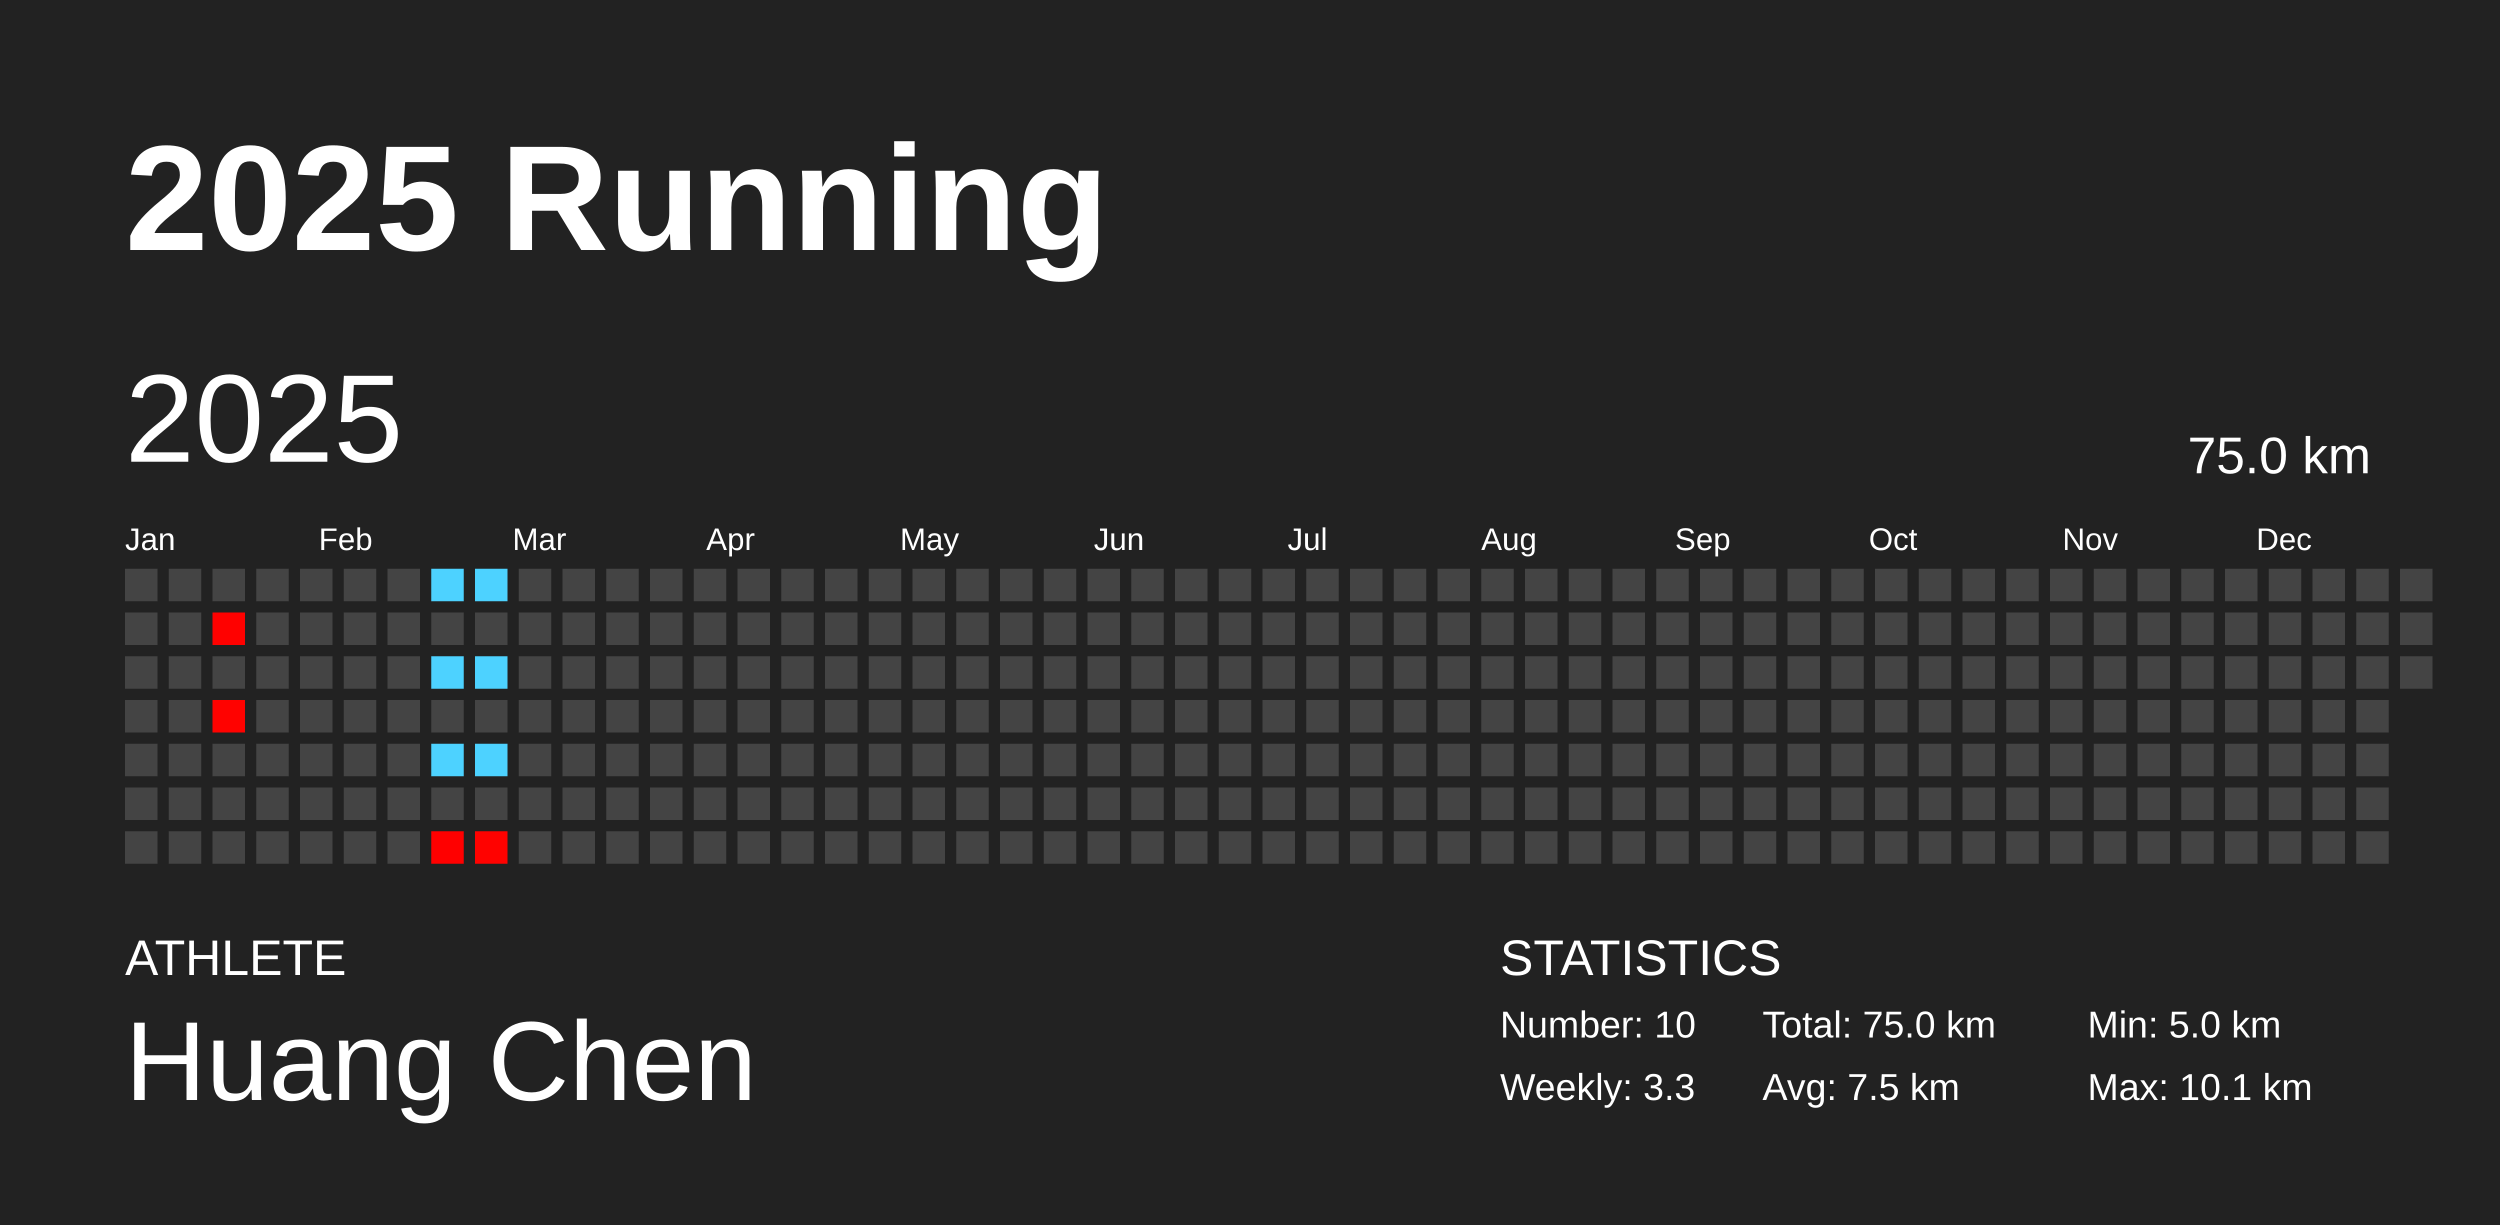
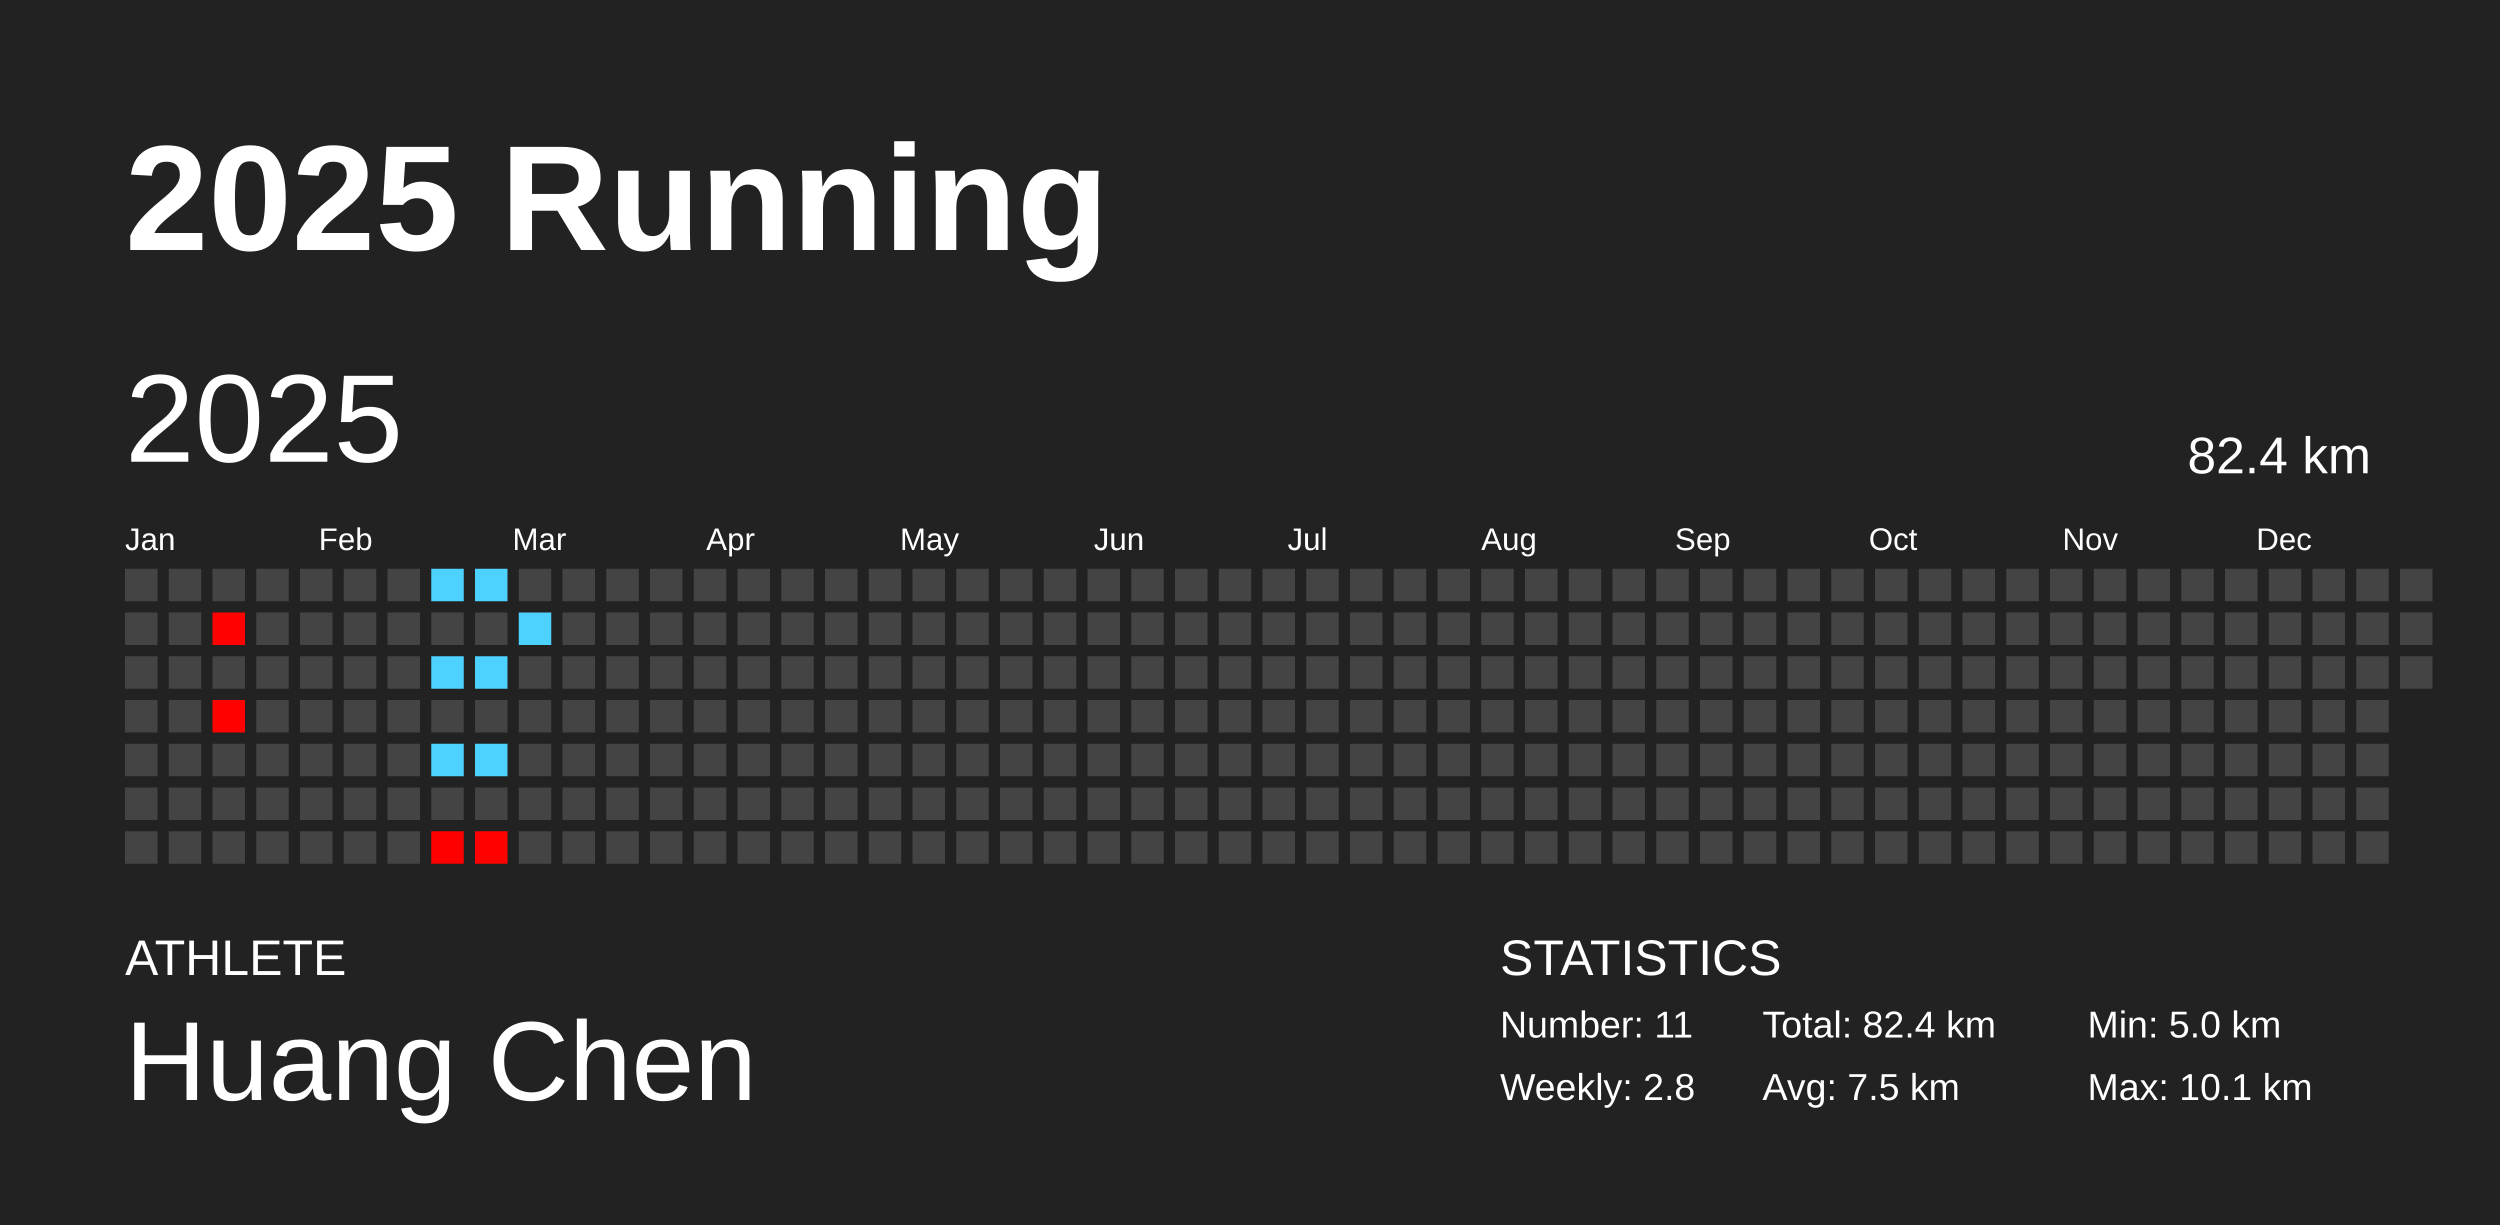
<svg xmlns="http://www.w3.org/2000/svg" baseProfile="full" height="98mm" version="1.1" viewBox="0,0,200,98" width="200mm">
  <defs />
  <rect fill="#222222" height="98" width="200" x="0" y="0" />
  <text fill="#FFFFFF" style="font-size:12px; font-family:Arial; font-weight:bold;" x="10" y="20">2025 Running</text>
  <text fill="#FFFFFF" style="font-size:4px; font-family:Arial" x="10" y="78">ATHLETE</text>
  <text fill="#FFFFFF" style="font-size:9px; font-family:Arial" x="10" y="88">Huang Chen</text>
  <text fill="#FFFFFF" style="font-size:4px; font-family:Arial" x="120" y="78">STATISTICS</text>
-   <text fill="#FFFFFF" style="font-size:3px; font-family:Arial" x="120" y="83">Number: 10</text>
-   <text fill="#FFFFFF" style="font-size:3px; font-family:Arial" x="120" y="88">Weekly: 3.3</text>
-   <text fill="#FFFFFF" style="font-size:3px; font-family:Arial" x="141" y="83">Total: 75.0 km</text>
+   <text fill="#FFFFFF" style="font-size:3px; font-family:Arial" x="120" y="83">Number: 11</text>
+   <text fill="#FFFFFF" style="font-size:3px; font-family:Arial" x="120" y="88">Weekly: 2.8</text>
+   <text fill="#FFFFFF" style="font-size:3px; font-family:Arial" x="141" y="83">Total: 82.4 km</text>
  <text fill="#FFFFFF" style="font-size:3px; font-family:Arial" x="141" y="88">Avg: 7.5 km</text>
  <text fill="#FFFFFF" style="font-size:3px; font-family:Arial" x="167" y="83">Min: 5.0 km</text>
  <text fill="#FFFFFF" style="font-size:3px; font-family:Arial" x="167" y="88">Max: 10.1 km</text>
  <text dominant-baseline="hanging" fill="#FFFFFF" style="font-size:10.0px; font-family:Arial;" x="10" y="30">2025</text>
-   <text dominant-baseline="hanging" fill="#FFFFFF" style="font-size:4.125px; font-family:Arial;" x="175" y="35">75.0 km</text>
+   <text dominant-baseline="hanging" fill="#FFFFFF" style="font-size:4.125px; font-family:Arial;" x="175" y="35">82.4 km</text>
  <text fill="#FFFFFF" style="font-size:2.5px; font-family:Arial" x="10.0" y="44">Jan</text>
  <text fill="#FFFFFF" style="font-size:2.5px; font-family:Arial" x="25.5" y="44">Feb</text>
  <text fill="#FFFFFF" style="font-size:2.5px; font-family:Arial" x="41.0" y="44">Mar</text>
  <text fill="#FFFFFF" style="font-size:2.5px; font-family:Arial" x="56.5" y="44">Apr</text>
  <text fill="#FFFFFF" style="font-size:2.5px; font-family:Arial" x="72.0" y="44">May</text>
  <text fill="#FFFFFF" style="font-size:2.5px; font-family:Arial" x="87.5" y="44">Jun</text>
  <text fill="#FFFFFF" style="font-size:2.5px; font-family:Arial" x="103.0" y="44">Jul</text>
  <text fill="#FFFFFF" style="font-size:2.5px; font-family:Arial" x="118.5" y="44">Aug</text>
  <text fill="#FFFFFF" style="font-size:2.5px; font-family:Arial" x="134.0" y="44">Sep</text>
  <text fill="#FFFFFF" style="font-size:2.5px; font-family:Arial" x="149.5" y="44">Oct</text>
  <text fill="#FFFFFF" style="font-size:2.5px; font-family:Arial" x="165.0" y="44">Nov</text>
  <text fill="#FFFFFF" style="font-size:2.5px; font-family:Arial" x="180.5" y="44">Dec</text>
  <rect fill="#444444" height="2.6" width="2.6" x="10.0" y="45.5" />
  <rect fill="#444444" height="2.6" width="2.6" x="10.0" y="49.0" />
  <rect fill="#444444" height="2.6" width="2.6" x="10.0" y="52.5" />
  <rect fill="#444444" height="2.6" width="2.6" x="10.0" y="56.0" />
  <rect fill="#444444" height="2.6" width="2.6" x="10.0" y="59.5" />
  <rect fill="#444444" height="2.6" width="2.6" x="10.0" y="63.0" />
  <rect fill="#444444" height="2.6" width="2.6" x="10.0" y="66.5" />
  <rect fill="#444444" height="2.6" width="2.6" x="13.5" y="45.5" />
  <rect fill="#444444" height="2.6" width="2.6" x="13.5" y="49.0" />
  <rect fill="#444444" height="2.6" width="2.6" x="13.5" y="52.5" />
  <rect fill="#444444" height="2.6" width="2.6" x="13.5" y="56.0" />
  <rect fill="#444444" height="2.6" width="2.6" x="13.5" y="59.5" />
  <rect fill="#444444" height="2.6" width="2.6" x="13.5" y="63.0" />
  <rect fill="#444444" height="2.6" width="2.6" x="13.5" y="66.5" />
  <rect fill="#444444" height="2.6" width="2.6" x="17.0" y="45.5" />
  <rect fill="#ff0100" height="2.6" width="2.6" x="17.0" y="49.0" />
  <rect fill="#444444" height="2.6" width="2.6" x="17.0" y="52.5" />
  <rect fill="#ff0200" height="2.6" width="2.6" x="17.0" y="56.0" />
  <rect fill="#444444" height="2.6" width="2.6" x="17.0" y="59.5" />
  <rect fill="#444444" height="2.6" width="2.6" x="17.0" y="63.0" />
  <rect fill="#444444" height="2.6" width="2.6" x="17.0" y="66.5" />
  <rect fill="#444444" height="2.6" width="2.6" x="20.5" y="45.5" />
  <rect fill="#444444" height="2.6" width="2.6" x="20.5" y="49.0" />
  <rect fill="#444444" height="2.6" width="2.6" x="20.5" y="52.5" />
  <rect fill="#444444" height="2.6" width="2.6" x="20.5" y="56.0" />
  <rect fill="#444444" height="2.6" width="2.6" x="20.5" y="59.5" />
  <rect fill="#444444" height="2.6" width="2.6" x="20.5" y="63.0" />
  <rect fill="#444444" height="2.6" width="2.6" x="20.5" y="66.5" />
  <rect fill="#444444" height="2.6" width="2.6" x="24.0" y="45.5" />
  <rect fill="#444444" height="2.6" width="2.6" x="24.0" y="49.0" />
  <rect fill="#444444" height="2.6" width="2.6" x="24.0" y="52.5" />
  <rect fill="#444444" height="2.6" width="2.6" x="24.0" y="56.0" />
  <rect fill="#444444" height="2.6" width="2.6" x="24.0" y="59.5" />
  <rect fill="#444444" height="2.6" width="2.6" x="24.0" y="63.0" />
  <rect fill="#444444" height="2.6" width="2.6" x="24.0" y="66.5" />
  <rect fill="#444444" height="2.6" width="2.6" x="27.5" y="45.5" />
  <rect fill="#444444" height="2.6" width="2.6" x="27.5" y="49.0" />
  <rect fill="#444444" height="2.6" width="2.6" x="27.5" y="52.5" />
  <rect fill="#444444" height="2.6" width="2.6" x="27.5" y="56.0" />
  <rect fill="#444444" height="2.6" width="2.6" x="27.5" y="59.5" />
  <rect fill="#444444" height="2.6" width="2.6" x="27.5" y="63.0" />
  <rect fill="#444444" height="2.6" width="2.6" x="27.5" y="66.5" />
  <rect fill="#444444" height="2.6" width="2.6" x="31.0" y="45.5" />
  <rect fill="#444444" height="2.6" width="2.6" x="31.0" y="49.0" />
  <rect fill="#444444" height="2.6" width="2.6" x="31.0" y="52.5" />
  <rect fill="#444444" height="2.6" width="2.6" x="31.0" y="56.0" />
  <rect fill="#444444" height="2.6" width="2.6" x="31.0" y="59.5" />
  <rect fill="#444444" height="2.6" width="2.6" x="31.0" y="63.0" />
  <rect fill="#444444" height="2.6" width="2.6" x="31.0" y="66.5" />
  <rect fill="#4dd2ff" height="2.6" width="2.6" x="34.5" y="45.5" />
  <rect fill="#444444" height="2.6" width="2.6" x="34.5" y="49.0" />
  <rect fill="#4dd2ff" height="2.6" width="2.6" x="34.5" y="52.5" />
  <rect fill="#444444" height="2.6" width="2.6" x="34.5" y="56.0" />
  <rect fill="#4dd2ff" height="2.6" width="2.6" x="34.5" y="59.5" />
  <rect fill="#444444" height="2.6" width="2.6" x="34.5" y="63.0" />
  <rect fill="#ff0000" height="2.6" width="2.6" x="34.5" y="66.5" />
  <rect fill="#4dd2ff" height="2.6" width="2.6" x="38.0" y="45.5" />
  <rect fill="#444444" height="2.6" width="2.6" x="38.0" y="49.0" />
  <rect fill="#4dd2ff" height="2.6" width="2.6" x="38.0" y="52.5" />
  <rect fill="#444444" height="2.6" width="2.6" x="38.0" y="56.0" />
  <rect fill="#4dd2ff" height="2.6" width="2.6" x="38.0" y="59.5" />
  <rect fill="#444444" height="2.6" width="2.6" x="38.0" y="63.0" />
  <rect fill="#ff0200" height="2.6" width="2.6" x="38.0" y="66.5" />
  <rect fill="#444444" height="2.6" width="2.6" x="41.5" y="45.5" />
-   <rect fill="#444444" height="2.6" width="2.6" x="41.5" y="49.0" />
+   <rect fill="#4dd2ff" height="2.6" width="2.6" x="41.5" y="49.0" />
  <rect fill="#444444" height="2.6" width="2.6" x="41.5" y="52.5" />
  <rect fill="#444444" height="2.6" width="2.6" x="41.5" y="56.0" />
  <rect fill="#444444" height="2.6" width="2.6" x="41.5" y="59.5" />
  <rect fill="#444444" height="2.6" width="2.6" x="41.5" y="63.0" />
  <rect fill="#444444" height="2.6" width="2.6" x="41.5" y="66.5" />
  <rect fill="#444444" height="2.6" width="2.6" x="45.0" y="45.5" />
  <rect fill="#444444" height="2.6" width="2.6" x="45.0" y="49.0" />
  <rect fill="#444444" height="2.6" width="2.6" x="45.0" y="52.5" />
  <rect fill="#444444" height="2.6" width="2.6" x="45.0" y="56.0" />
  <rect fill="#444444" height="2.6" width="2.6" x="45.0" y="59.5" />
  <rect fill="#444444" height="2.6" width="2.6" x="45.0" y="63.0" />
  <rect fill="#444444" height="2.6" width="2.6" x="45.0" y="66.5" />
  <rect fill="#444444" height="2.6" width="2.6" x="48.5" y="45.5" />
  <rect fill="#444444" height="2.6" width="2.6" x="48.5" y="49.0" />
  <rect fill="#444444" height="2.6" width="2.6" x="48.5" y="52.5" />
  <rect fill="#444444" height="2.6" width="2.6" x="48.5" y="56.0" />
  <rect fill="#444444" height="2.6" width="2.6" x="48.5" y="59.5" />
  <rect fill="#444444" height="2.6" width="2.6" x="48.5" y="63.0" />
  <rect fill="#444444" height="2.6" width="2.6" x="48.5" y="66.5" />
  <rect fill="#444444" height="2.6" width="2.6" x="52.0" y="45.5" />
  <rect fill="#444444" height="2.6" width="2.6" x="52.0" y="49.0" />
  <rect fill="#444444" height="2.6" width="2.6" x="52.0" y="52.5" />
  <rect fill="#444444" height="2.6" width="2.6" x="52.0" y="56.0" />
  <rect fill="#444444" height="2.6" width="2.6" x="52.0" y="59.5" />
  <rect fill="#444444" height="2.6" width="2.6" x="52.0" y="63.0" />
  <rect fill="#444444" height="2.6" width="2.6" x="52.0" y="66.5" />
  <rect fill="#444444" height="2.6" width="2.6" x="55.5" y="45.5" />
  <rect fill="#444444" height="2.6" width="2.6" x="55.5" y="49.0" />
  <rect fill="#444444" height="2.6" width="2.6" x="55.5" y="52.5" />
  <rect fill="#444444" height="2.6" width="2.6" x="55.5" y="56.0" />
  <rect fill="#444444" height="2.6" width="2.6" x="55.5" y="59.5" />
  <rect fill="#444444" height="2.6" width="2.6" x="55.5" y="63.0" />
  <rect fill="#444444" height="2.6" width="2.6" x="55.5" y="66.5" />
  <rect fill="#444444" height="2.6" width="2.6" x="59.0" y="45.5" />
  <rect fill="#444444" height="2.6" width="2.6" x="59.0" y="49.0" />
  <rect fill="#444444" height="2.6" width="2.6" x="59.0" y="52.5" />
  <rect fill="#444444" height="2.6" width="2.6" x="59.0" y="56.0" />
  <rect fill="#444444" height="2.6" width="2.6" x="59.0" y="59.5" />
  <rect fill="#444444" height="2.6" width="2.6" x="59.0" y="63.0" />
  <rect fill="#444444" height="2.6" width="2.6" x="59.0" y="66.5" />
  <rect fill="#444444" height="2.6" width="2.6" x="62.5" y="45.5" />
  <rect fill="#444444" height="2.6" width="2.6" x="62.5" y="49.0" />
  <rect fill="#444444" height="2.6" width="2.6" x="62.5" y="52.5" />
  <rect fill="#444444" height="2.6" width="2.6" x="62.5" y="56.0" />
  <rect fill="#444444" height="2.6" width="2.6" x="62.5" y="59.5" />
  <rect fill="#444444" height="2.6" width="2.6" x="62.5" y="63.0" />
  <rect fill="#444444" height="2.6" width="2.6" x="62.5" y="66.5" />
  <rect fill="#444444" height="2.6" width="2.6" x="66.0" y="45.5" />
  <rect fill="#444444" height="2.6" width="2.6" x="66.0" y="49.0" />
  <rect fill="#444444" height="2.6" width="2.6" x="66.0" y="52.5" />
  <rect fill="#444444" height="2.6" width="2.6" x="66.0" y="56.0" />
  <rect fill="#444444" height="2.6" width="2.6" x="66.0" y="59.5" />
  <rect fill="#444444" height="2.6" width="2.6" x="66.0" y="63.0" />
  <rect fill="#444444" height="2.6" width="2.6" x="66.0" y="66.5" />
  <rect fill="#444444" height="2.6" width="2.6" x="69.5" y="45.5" />
  <rect fill="#444444" height="2.6" width="2.6" x="69.5" y="49.0" />
  <rect fill="#444444" height="2.6" width="2.6" x="69.5" y="52.5" />
  <rect fill="#444444" height="2.6" width="2.6" x="69.5" y="56.0" />
  <rect fill="#444444" height="2.6" width="2.6" x="69.5" y="59.5" />
  <rect fill="#444444" height="2.6" width="2.6" x="69.5" y="63.0" />
  <rect fill="#444444" height="2.6" width="2.6" x="69.5" y="66.5" />
  <rect fill="#444444" height="2.6" width="2.6" x="73.0" y="45.5" />
  <rect fill="#444444" height="2.6" width="2.6" x="73.0" y="49.0" />
  <rect fill="#444444" height="2.6" width="2.6" x="73.0" y="52.5" />
  <rect fill="#444444" height="2.6" width="2.6" x="73.0" y="56.0" />
  <rect fill="#444444" height="2.6" width="2.6" x="73.0" y="59.5" />
  <rect fill="#444444" height="2.6" width="2.6" x="73.0" y="63.0" />
  <rect fill="#444444" height="2.6" width="2.6" x="73.0" y="66.5" />
  <rect fill="#444444" height="2.6" width="2.6" x="76.5" y="45.5" />
  <rect fill="#444444" height="2.6" width="2.6" x="76.5" y="49.0" />
  <rect fill="#444444" height="2.6" width="2.6" x="76.5" y="52.5" />
  <rect fill="#444444" height="2.6" width="2.6" x="76.5" y="56.0" />
  <rect fill="#444444" height="2.6" width="2.6" x="76.5" y="59.5" />
  <rect fill="#444444" height="2.6" width="2.6" x="76.5" y="63.0" />
  <rect fill="#444444" height="2.6" width="2.6" x="76.5" y="66.5" />
  <rect fill="#444444" height="2.6" width="2.6" x="80.0" y="45.5" />
  <rect fill="#444444" height="2.6" width="2.6" x="80.0" y="49.0" />
  <rect fill="#444444" height="2.6" width="2.6" x="80.0" y="52.5" />
  <rect fill="#444444" height="2.6" width="2.6" x="80.0" y="56.0" />
  <rect fill="#444444" height="2.6" width="2.6" x="80.0" y="59.5" />
  <rect fill="#444444" height="2.6" width="2.6" x="80.0" y="63.0" />
  <rect fill="#444444" height="2.6" width="2.6" x="80.0" y="66.5" />
  <rect fill="#444444" height="2.6" width="2.6" x="83.5" y="45.5" />
  <rect fill="#444444" height="2.6" width="2.6" x="83.5" y="49.0" />
  <rect fill="#444444" height="2.6" width="2.6" x="83.5" y="52.5" />
  <rect fill="#444444" height="2.6" width="2.6" x="83.5" y="56.0" />
  <rect fill="#444444" height="2.6" width="2.6" x="83.5" y="59.5" />
  <rect fill="#444444" height="2.6" width="2.6" x="83.5" y="63.0" />
  <rect fill="#444444" height="2.6" width="2.6" x="83.5" y="66.5" />
  <rect fill="#444444" height="2.6" width="2.6" x="87.0" y="45.5" />
  <rect fill="#444444" height="2.6" width="2.6" x="87.0" y="49.0" />
  <rect fill="#444444" height="2.6" width="2.6" x="87.0" y="52.5" />
  <rect fill="#444444" height="2.6" width="2.6" x="87.0" y="56.0" />
  <rect fill="#444444" height="2.6" width="2.6" x="87.0" y="59.5" />
  <rect fill="#444444" height="2.6" width="2.6" x="87.0" y="63.0" />
  <rect fill="#444444" height="2.6" width="2.6" x="87.0" y="66.5" />
  <rect fill="#444444" height="2.6" width="2.6" x="90.5" y="45.5" />
  <rect fill="#444444" height="2.6" width="2.6" x="90.5" y="49.0" />
  <rect fill="#444444" height="2.6" width="2.6" x="90.5" y="52.5" />
  <rect fill="#444444" height="2.6" width="2.6" x="90.5" y="56.0" />
  <rect fill="#444444" height="2.6" width="2.6" x="90.5" y="59.5" />
  <rect fill="#444444" height="2.6" width="2.6" x="90.5" y="63.0" />
  <rect fill="#444444" height="2.6" width="2.6" x="90.5" y="66.5" />
  <rect fill="#444444" height="2.6" width="2.6" x="94.0" y="45.5" />
  <rect fill="#444444" height="2.6" width="2.6" x="94.0" y="49.0" />
  <rect fill="#444444" height="2.6" width="2.6" x="94.0" y="52.5" />
  <rect fill="#444444" height="2.6" width="2.6" x="94.0" y="56.0" />
  <rect fill="#444444" height="2.6" width="2.6" x="94.0" y="59.5" />
  <rect fill="#444444" height="2.6" width="2.6" x="94.0" y="63.0" />
  <rect fill="#444444" height="2.6" width="2.6" x="94.0" y="66.5" />
  <rect fill="#444444" height="2.6" width="2.6" x="97.5" y="45.5" />
  <rect fill="#444444" height="2.6" width="2.6" x="97.5" y="49.0" />
  <rect fill="#444444" height="2.6" width="2.6" x="97.5" y="52.5" />
  <rect fill="#444444" height="2.6" width="2.6" x="97.5" y="56.0" />
  <rect fill="#444444" height="2.6" width="2.6" x="97.5" y="59.5" />
  <rect fill="#444444" height="2.6" width="2.6" x="97.5" y="63.0" />
  <rect fill="#444444" height="2.6" width="2.6" x="97.5" y="66.5" />
  <rect fill="#444444" height="2.6" width="2.6" x="101.0" y="45.5" />
  <rect fill="#444444" height="2.6" width="2.6" x="101.0" y="49.0" />
  <rect fill="#444444" height="2.6" width="2.6" x="101.0" y="52.5" />
  <rect fill="#444444" height="2.6" width="2.6" x="101.0" y="56.0" />
  <rect fill="#444444" height="2.6" width="2.6" x="101.0" y="59.5" />
  <rect fill="#444444" height="2.6" width="2.6" x="101.0" y="63.0" />
  <rect fill="#444444" height="2.6" width="2.6" x="101.0" y="66.5" />
  <rect fill="#444444" height="2.6" width="2.6" x="104.5" y="45.5" />
  <rect fill="#444444" height="2.6" width="2.6" x="104.5" y="49.0" />
  <rect fill="#444444" height="2.6" width="2.6" x="104.5" y="52.5" />
  <rect fill="#444444" height="2.6" width="2.6" x="104.5" y="56.0" />
  <rect fill="#444444" height="2.6" width="2.6" x="104.5" y="59.5" />
  <rect fill="#444444" height="2.6" width="2.6" x="104.5" y="63.0" />
  <rect fill="#444444" height="2.6" width="2.6" x="104.5" y="66.5" />
  <rect fill="#444444" height="2.6" width="2.6" x="108.0" y="45.5" />
  <rect fill="#444444" height="2.6" width="2.6" x="108.0" y="49.0" />
  <rect fill="#444444" height="2.6" width="2.6" x="108.0" y="52.5" />
  <rect fill="#444444" height="2.6" width="2.6" x="108.0" y="56.0" />
  <rect fill="#444444" height="2.6" width="2.6" x="108.0" y="59.5" />
  <rect fill="#444444" height="2.6" width="2.6" x="108.0" y="63.0" />
  <rect fill="#444444" height="2.6" width="2.6" x="108.0" y="66.5" />
  <rect fill="#444444" height="2.6" width="2.6" x="111.5" y="45.5" />
  <rect fill="#444444" height="2.6" width="2.6" x="111.5" y="49.0" />
  <rect fill="#444444" height="2.6" width="2.6" x="111.5" y="52.5" />
  <rect fill="#444444" height="2.6" width="2.6" x="111.5" y="56.0" />
  <rect fill="#444444" height="2.6" width="2.6" x="111.5" y="59.5" />
  <rect fill="#444444" height="2.6" width="2.6" x="111.5" y="63.0" />
  <rect fill="#444444" height="2.6" width="2.6" x="111.5" y="66.5" />
  <rect fill="#444444" height="2.6" width="2.6" x="115.0" y="45.5" />
  <rect fill="#444444" height="2.6" width="2.6" x="115.0" y="49.0" />
  <rect fill="#444444" height="2.6" width="2.6" x="115.0" y="52.5" />
  <rect fill="#444444" height="2.6" width="2.6" x="115.0" y="56.0" />
  <rect fill="#444444" height="2.6" width="2.6" x="115.0" y="59.5" />
  <rect fill="#444444" height="2.6" width="2.6" x="115.0" y="63.0" />
  <rect fill="#444444" height="2.6" width="2.6" x="115.0" y="66.5" />
  <rect fill="#444444" height="2.6" width="2.6" x="118.5" y="45.5" />
  <rect fill="#444444" height="2.6" width="2.6" x="118.5" y="49.0" />
  <rect fill="#444444" height="2.6" width="2.6" x="118.5" y="52.5" />
  <rect fill="#444444" height="2.6" width="2.6" x="118.5" y="56.0" />
  <rect fill="#444444" height="2.6" width="2.6" x="118.5" y="59.5" />
  <rect fill="#444444" height="2.6" width="2.6" x="118.5" y="63.0" />
  <rect fill="#444444" height="2.6" width="2.6" x="118.5" y="66.5" />
  <rect fill="#444444" height="2.6" width="2.6" x="122.0" y="45.5" />
  <rect fill="#444444" height="2.6" width="2.6" x="122.0" y="49.0" />
  <rect fill="#444444" height="2.6" width="2.6" x="122.0" y="52.5" />
  <rect fill="#444444" height="2.6" width="2.6" x="122.0" y="56.0" />
  <rect fill="#444444" height="2.6" width="2.6" x="122.0" y="59.5" />
  <rect fill="#444444" height="2.6" width="2.6" x="122.0" y="63.0" />
  <rect fill="#444444" height="2.6" width="2.6" x="122.0" y="66.5" />
  <rect fill="#444444" height="2.6" width="2.6" x="125.5" y="45.5" />
  <rect fill="#444444" height="2.6" width="2.6" x="125.5" y="49.0" />
  <rect fill="#444444" height="2.6" width="2.6" x="125.5" y="52.5" />
  <rect fill="#444444" height="2.6" width="2.6" x="125.5" y="56.0" />
  <rect fill="#444444" height="2.6" width="2.6" x="125.5" y="59.5" />
  <rect fill="#444444" height="2.6" width="2.6" x="125.5" y="63.0" />
  <rect fill="#444444" height="2.6" width="2.6" x="125.5" y="66.5" />
  <rect fill="#444444" height="2.6" width="2.6" x="129.0" y="45.5" />
  <rect fill="#444444" height="2.6" width="2.6" x="129.0" y="49.0" />
  <rect fill="#444444" height="2.6" width="2.6" x="129.0" y="52.5" />
  <rect fill="#444444" height="2.6" width="2.6" x="129.0" y="56.0" />
  <rect fill="#444444" height="2.6" width="2.6" x="129.0" y="59.5" />
  <rect fill="#444444" height="2.6" width="2.6" x="129.0" y="63.0" />
  <rect fill="#444444" height="2.6" width="2.6" x="129.0" y="66.5" />
  <rect fill="#444444" height="2.6" width="2.6" x="132.5" y="45.5" />
  <rect fill="#444444" height="2.6" width="2.6" x="132.5" y="49.0" />
  <rect fill="#444444" height="2.6" width="2.6" x="132.5" y="52.5" />
  <rect fill="#444444" height="2.6" width="2.6" x="132.5" y="56.0" />
  <rect fill="#444444" height="2.6" width="2.6" x="132.5" y="59.5" />
  <rect fill="#444444" height="2.6" width="2.6" x="132.5" y="63.0" />
  <rect fill="#444444" height="2.6" width="2.6" x="132.5" y="66.5" />
  <rect fill="#444444" height="2.6" width="2.6" x="136.0" y="45.5" />
  <rect fill="#444444" height="2.6" width="2.6" x="136.0" y="49.0" />
  <rect fill="#444444" height="2.6" width="2.6" x="136.0" y="52.5" />
  <rect fill="#444444" height="2.6" width="2.6" x="136.0" y="56.0" />
  <rect fill="#444444" height="2.6" width="2.6" x="136.0" y="59.5" />
  <rect fill="#444444" height="2.6" width="2.6" x="136.0" y="63.0" />
  <rect fill="#444444" height="2.6" width="2.6" x="136.0" y="66.5" />
  <rect fill="#444444" height="2.6" width="2.6" x="139.5" y="45.5" />
  <rect fill="#444444" height="2.6" width="2.6" x="139.5" y="49.0" />
  <rect fill="#444444" height="2.6" width="2.6" x="139.5" y="52.5" />
  <rect fill="#444444" height="2.6" width="2.6" x="139.5" y="56.0" />
  <rect fill="#444444" height="2.6" width="2.6" x="139.5" y="59.5" />
  <rect fill="#444444" height="2.6" width="2.6" x="139.5" y="63.0" />
  <rect fill="#444444" height="2.6" width="2.6" x="139.5" y="66.5" />
  <rect fill="#444444" height="2.6" width="2.6" x="143.0" y="45.5" />
  <rect fill="#444444" height="2.6" width="2.6" x="143.0" y="49.0" />
  <rect fill="#444444" height="2.6" width="2.6" x="143.0" y="52.5" />
  <rect fill="#444444" height="2.6" width="2.6" x="143.0" y="56.0" />
  <rect fill="#444444" height="2.6" width="2.6" x="143.0" y="59.5" />
  <rect fill="#444444" height="2.6" width="2.6" x="143.0" y="63.0" />
  <rect fill="#444444" height="2.6" width="2.6" x="143.0" y="66.5" />
  <rect fill="#444444" height="2.6" width="2.6" x="146.5" y="45.5" />
  <rect fill="#444444" height="2.6" width="2.6" x="146.5" y="49.0" />
  <rect fill="#444444" height="2.6" width="2.6" x="146.5" y="52.5" />
  <rect fill="#444444" height="2.6" width="2.6" x="146.5" y="56.0" />
  <rect fill="#444444" height="2.6" width="2.6" x="146.5" y="59.5" />
  <rect fill="#444444" height="2.6" width="2.6" x="146.5" y="63.0" />
  <rect fill="#444444" height="2.6" width="2.6" x="146.5" y="66.5" />
  <rect fill="#444444" height="2.6" width="2.6" x="150.0" y="45.5" />
  <rect fill="#444444" height="2.6" width="2.6" x="150.0" y="49.0" />
  <rect fill="#444444" height="2.6" width="2.6" x="150.0" y="52.5" />
  <rect fill="#444444" height="2.6" width="2.6" x="150.0" y="56.0" />
  <rect fill="#444444" height="2.6" width="2.6" x="150.0" y="59.5" />
  <rect fill="#444444" height="2.6" width="2.6" x="150.0" y="63.0" />
  <rect fill="#444444" height="2.6" width="2.6" x="150.0" y="66.5" />
  <rect fill="#444444" height="2.6" width="2.6" x="153.5" y="45.5" />
  <rect fill="#444444" height="2.6" width="2.6" x="153.5" y="49.0" />
  <rect fill="#444444" height="2.6" width="2.6" x="153.5" y="52.5" />
  <rect fill="#444444" height="2.6" width="2.6" x="153.5" y="56.0" />
  <rect fill="#444444" height="2.6" width="2.6" x="153.5" y="59.5" />
  <rect fill="#444444" height="2.6" width="2.6" x="153.5" y="63.0" />
  <rect fill="#444444" height="2.6" width="2.6" x="153.5" y="66.5" />
  <rect fill="#444444" height="2.6" width="2.6" x="157.0" y="45.5" />
  <rect fill="#444444" height="2.6" width="2.6" x="157.0" y="49.0" />
  <rect fill="#444444" height="2.6" width="2.6" x="157.0" y="52.5" />
  <rect fill="#444444" height="2.6" width="2.6" x="157.0" y="56.0" />
  <rect fill="#444444" height="2.6" width="2.6" x="157.0" y="59.5" />
  <rect fill="#444444" height="2.6" width="2.6" x="157.0" y="63.0" />
  <rect fill="#444444" height="2.6" width="2.6" x="157.0" y="66.5" />
  <rect fill="#444444" height="2.6" width="2.6" x="160.5" y="45.5" />
  <rect fill="#444444" height="2.6" width="2.6" x="160.5" y="49.0" />
  <rect fill="#444444" height="2.6" width="2.6" x="160.5" y="52.5" />
  <rect fill="#444444" height="2.6" width="2.6" x="160.5" y="56.0" />
  <rect fill="#444444" height="2.6" width="2.6" x="160.5" y="59.5" />
  <rect fill="#444444" height="2.6" width="2.6" x="160.5" y="63.0" />
  <rect fill="#444444" height="2.6" width="2.6" x="160.5" y="66.5" />
  <rect fill="#444444" height="2.6" width="2.6" x="164.0" y="45.5" />
  <rect fill="#444444" height="2.6" width="2.6" x="164.0" y="49.0" />
  <rect fill="#444444" height="2.6" width="2.6" x="164.0" y="52.5" />
  <rect fill="#444444" height="2.6" width="2.6" x="164.0" y="56.0" />
  <rect fill="#444444" height="2.6" width="2.6" x="164.0" y="59.5" />
  <rect fill="#444444" height="2.6" width="2.6" x="164.0" y="63.0" />
  <rect fill="#444444" height="2.6" width="2.6" x="164.0" y="66.5" />
  <rect fill="#444444" height="2.6" width="2.6" x="167.5" y="45.5" />
  <rect fill="#444444" height="2.6" width="2.6" x="167.5" y="49.0" />
  <rect fill="#444444" height="2.6" width="2.6" x="167.5" y="52.5" />
  <rect fill="#444444" height="2.6" width="2.6" x="167.5" y="56.0" />
  <rect fill="#444444" height="2.6" width="2.6" x="167.5" y="59.5" />
  <rect fill="#444444" height="2.6" width="2.6" x="167.5" y="63.0" />
  <rect fill="#444444" height="2.6" width="2.6" x="167.5" y="66.5" />
  <rect fill="#444444" height="2.6" width="2.6" x="171.0" y="45.5" />
  <rect fill="#444444" height="2.6" width="2.6" x="171.0" y="49.0" />
  <rect fill="#444444" height="2.6" width="2.6" x="171.0" y="52.5" />
  <rect fill="#444444" height="2.6" width="2.6" x="171.0" y="56.0" />
  <rect fill="#444444" height="2.6" width="2.6" x="171.0" y="59.5" />
  <rect fill="#444444" height="2.6" width="2.6" x="171.0" y="63.0" />
  <rect fill="#444444" height="2.6" width="2.6" x="171.0" y="66.5" />
  <rect fill="#444444" height="2.6" width="2.6" x="174.5" y="45.5" />
  <rect fill="#444444" height="2.6" width="2.6" x="174.5" y="49.0" />
  <rect fill="#444444" height="2.6" width="2.6" x="174.5" y="52.5" />
  <rect fill="#444444" height="2.6" width="2.6" x="174.5" y="56.0" />
  <rect fill="#444444" height="2.6" width="2.6" x="174.5" y="59.5" />
  <rect fill="#444444" height="2.6" width="2.6" x="174.5" y="63.0" />
  <rect fill="#444444" height="2.6" width="2.6" x="174.5" y="66.5" />
  <rect fill="#444444" height="2.6" width="2.6" x="178.0" y="45.5" />
  <rect fill="#444444" height="2.6" width="2.6" x="178.0" y="49.0" />
  <rect fill="#444444" height="2.6" width="2.6" x="178.0" y="52.5" />
  <rect fill="#444444" height="2.6" width="2.6" x="178.0" y="56.0" />
  <rect fill="#444444" height="2.6" width="2.6" x="178.0" y="59.5" />
  <rect fill="#444444" height="2.6" width="2.6" x="178.0" y="63.0" />
  <rect fill="#444444" height="2.6" width="2.6" x="178.0" y="66.5" />
  <rect fill="#444444" height="2.6" width="2.6" x="181.5" y="45.5" />
  <rect fill="#444444" height="2.6" width="2.6" x="181.5" y="49.0" />
  <rect fill="#444444" height="2.6" width="2.6" x="181.5" y="52.5" />
  <rect fill="#444444" height="2.6" width="2.6" x="181.5" y="56.0" />
  <rect fill="#444444" height="2.6" width="2.6" x="181.5" y="59.5" />
  <rect fill="#444444" height="2.6" width="2.6" x="181.5" y="63.0" />
  <rect fill="#444444" height="2.6" width="2.6" x="181.5" y="66.5" />
  <rect fill="#444444" height="2.6" width="2.6" x="185.0" y="45.5" />
  <rect fill="#444444" height="2.6" width="2.6" x="185.0" y="49.0" />
  <rect fill="#444444" height="2.6" width="2.6" x="185.0" y="52.5" />
  <rect fill="#444444" height="2.6" width="2.6" x="185.0" y="56.0" />
  <rect fill="#444444" height="2.6" width="2.6" x="185.0" y="59.5" />
  <rect fill="#444444" height="2.6" width="2.6" x="185.0" y="63.0" />
  <rect fill="#444444" height="2.6" width="2.6" x="185.0" y="66.5" />
  <rect fill="#444444" height="2.6" width="2.6" x="188.5" y="45.5" />
  <rect fill="#444444" height="2.6" width="2.6" x="188.5" y="49.0" />
  <rect fill="#444444" height="2.6" width="2.6" x="188.5" y="52.5" />
  <rect fill="#444444" height="2.6" width="2.6" x="188.5" y="56.0" />
  <rect fill="#444444" height="2.6" width="2.6" x="188.5" y="59.5" />
  <rect fill="#444444" height="2.6" width="2.6" x="188.5" y="63.0" />
  <rect fill="#444444" height="2.6" width="2.6" x="188.5" y="66.5" />
  <rect fill="#444444" height="2.6" width="2.6" x="192.0" y="45.5" />
  <rect fill="#444444" height="2.6" width="2.6" x="192.0" y="49.0" />
  <rect fill="#444444" height="2.6" width="2.6" x="192.0" y="52.5" />
</svg>
